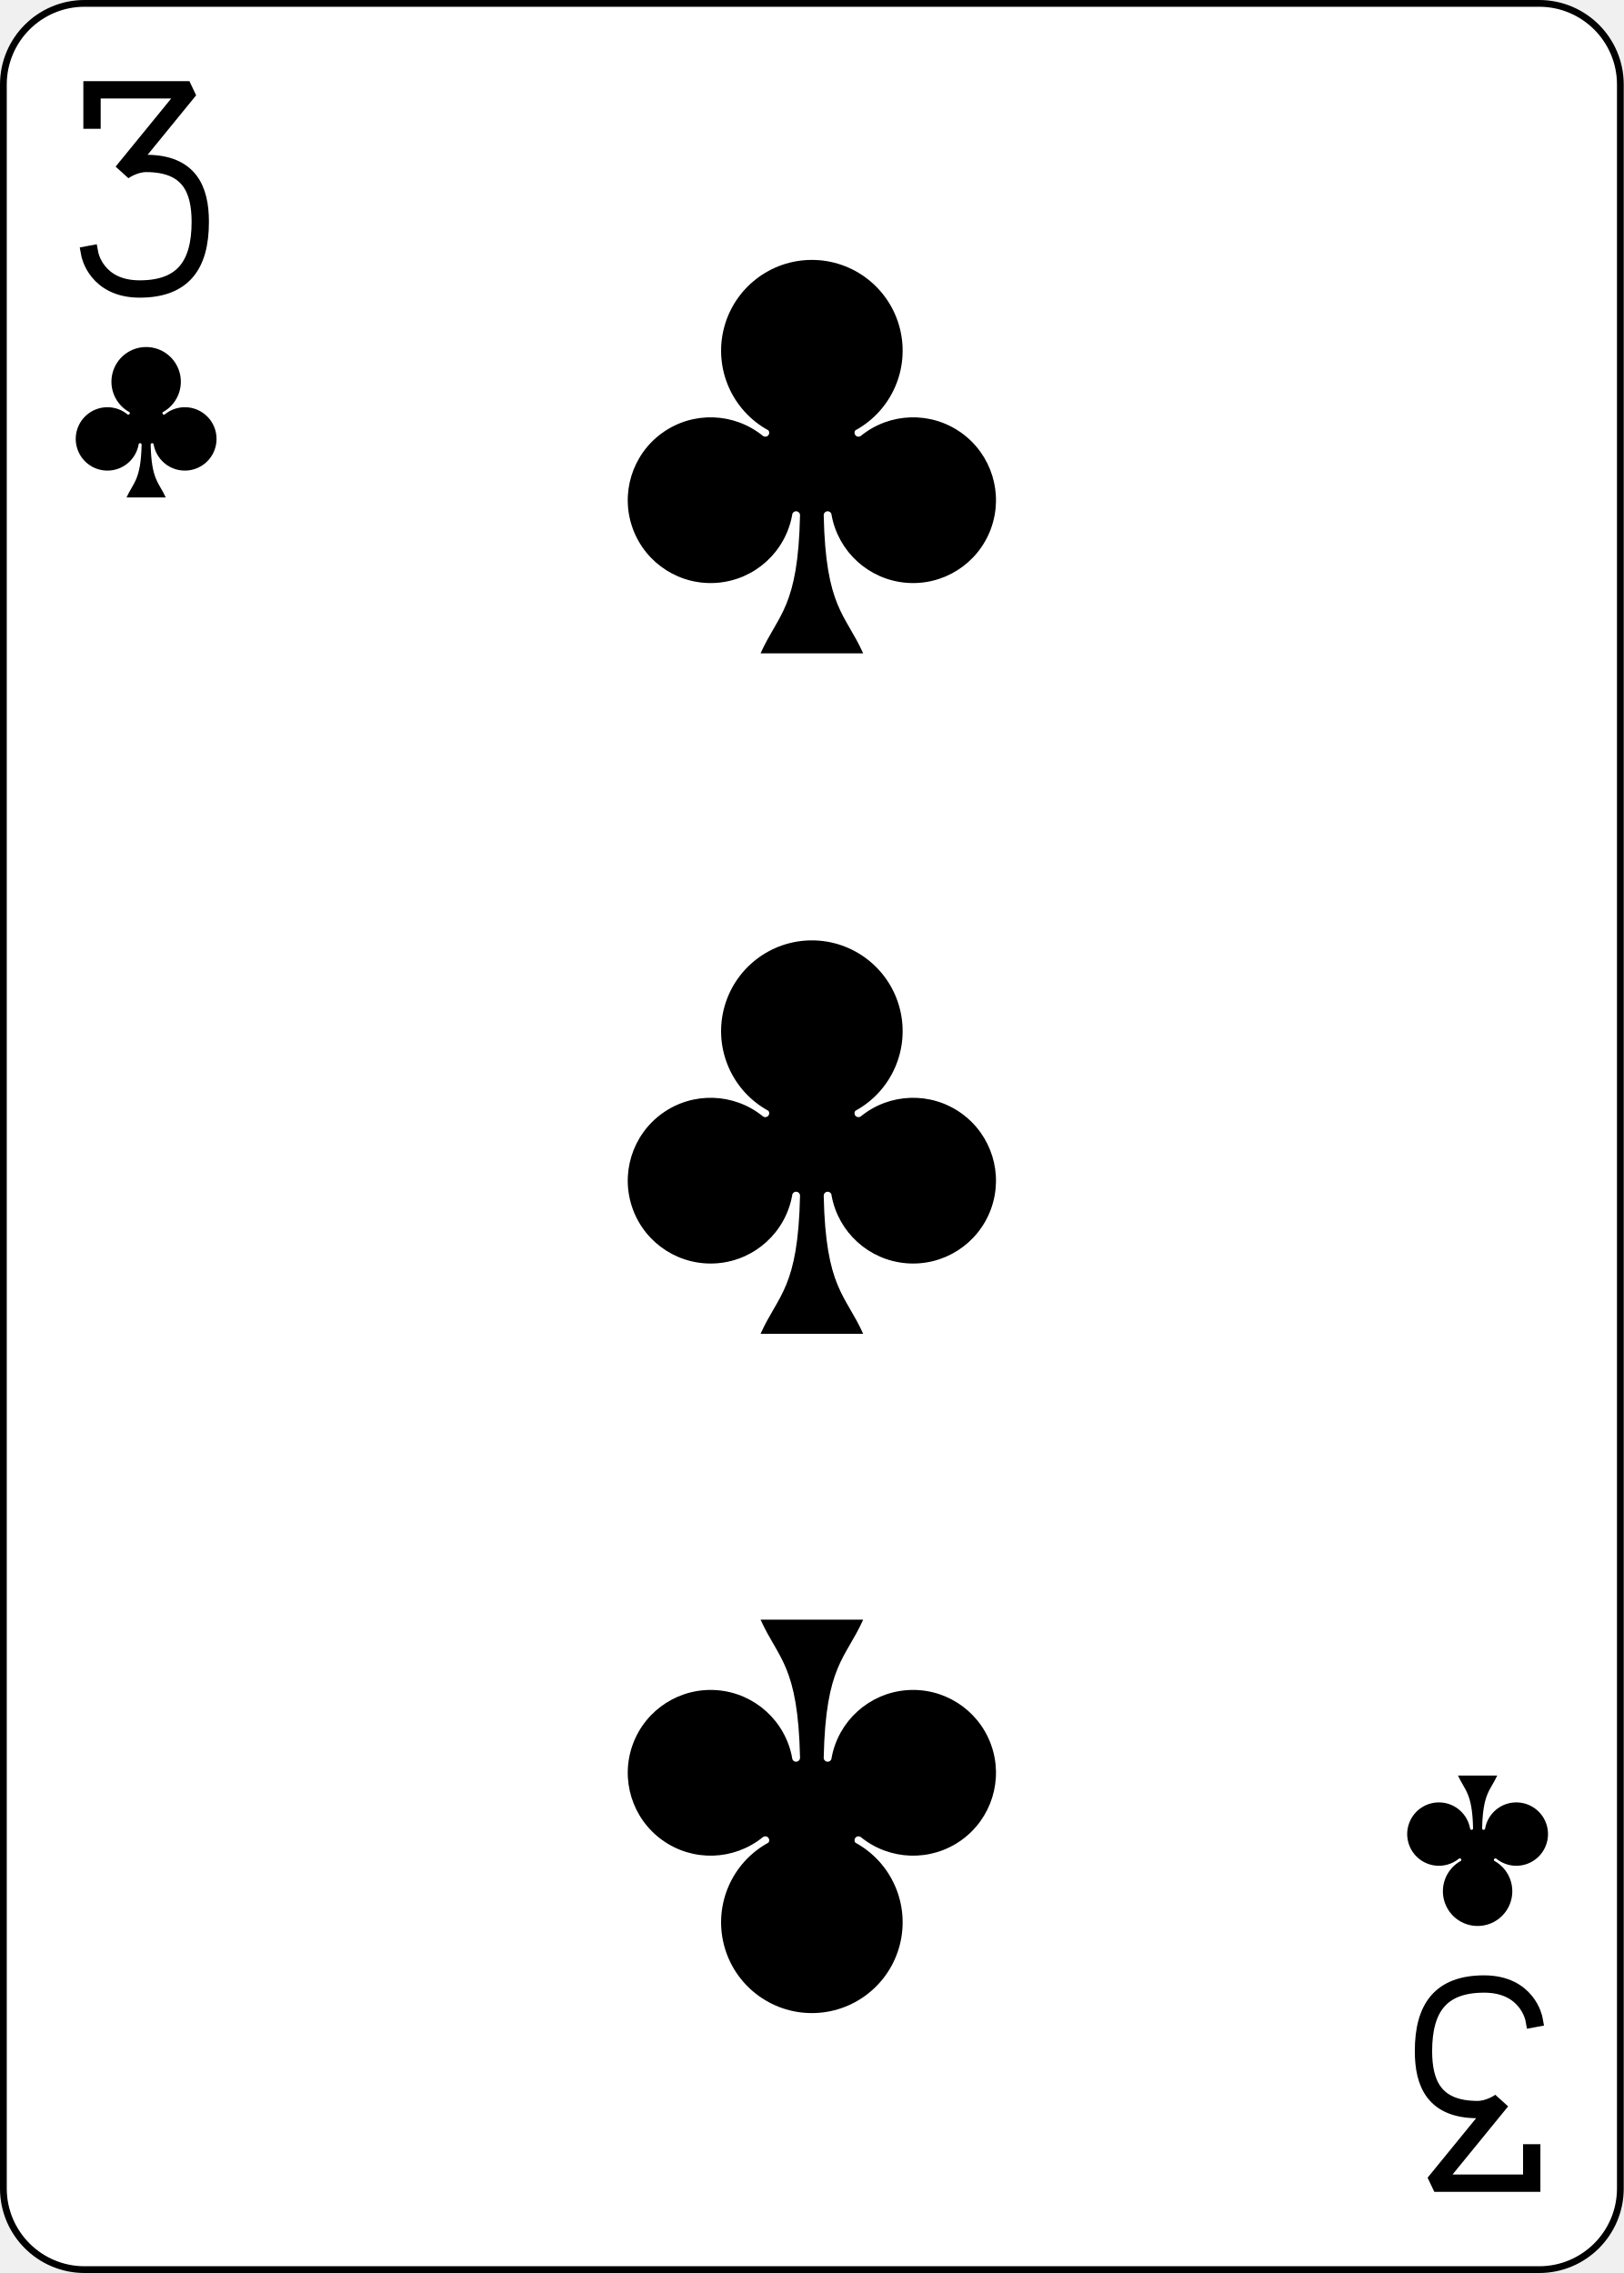
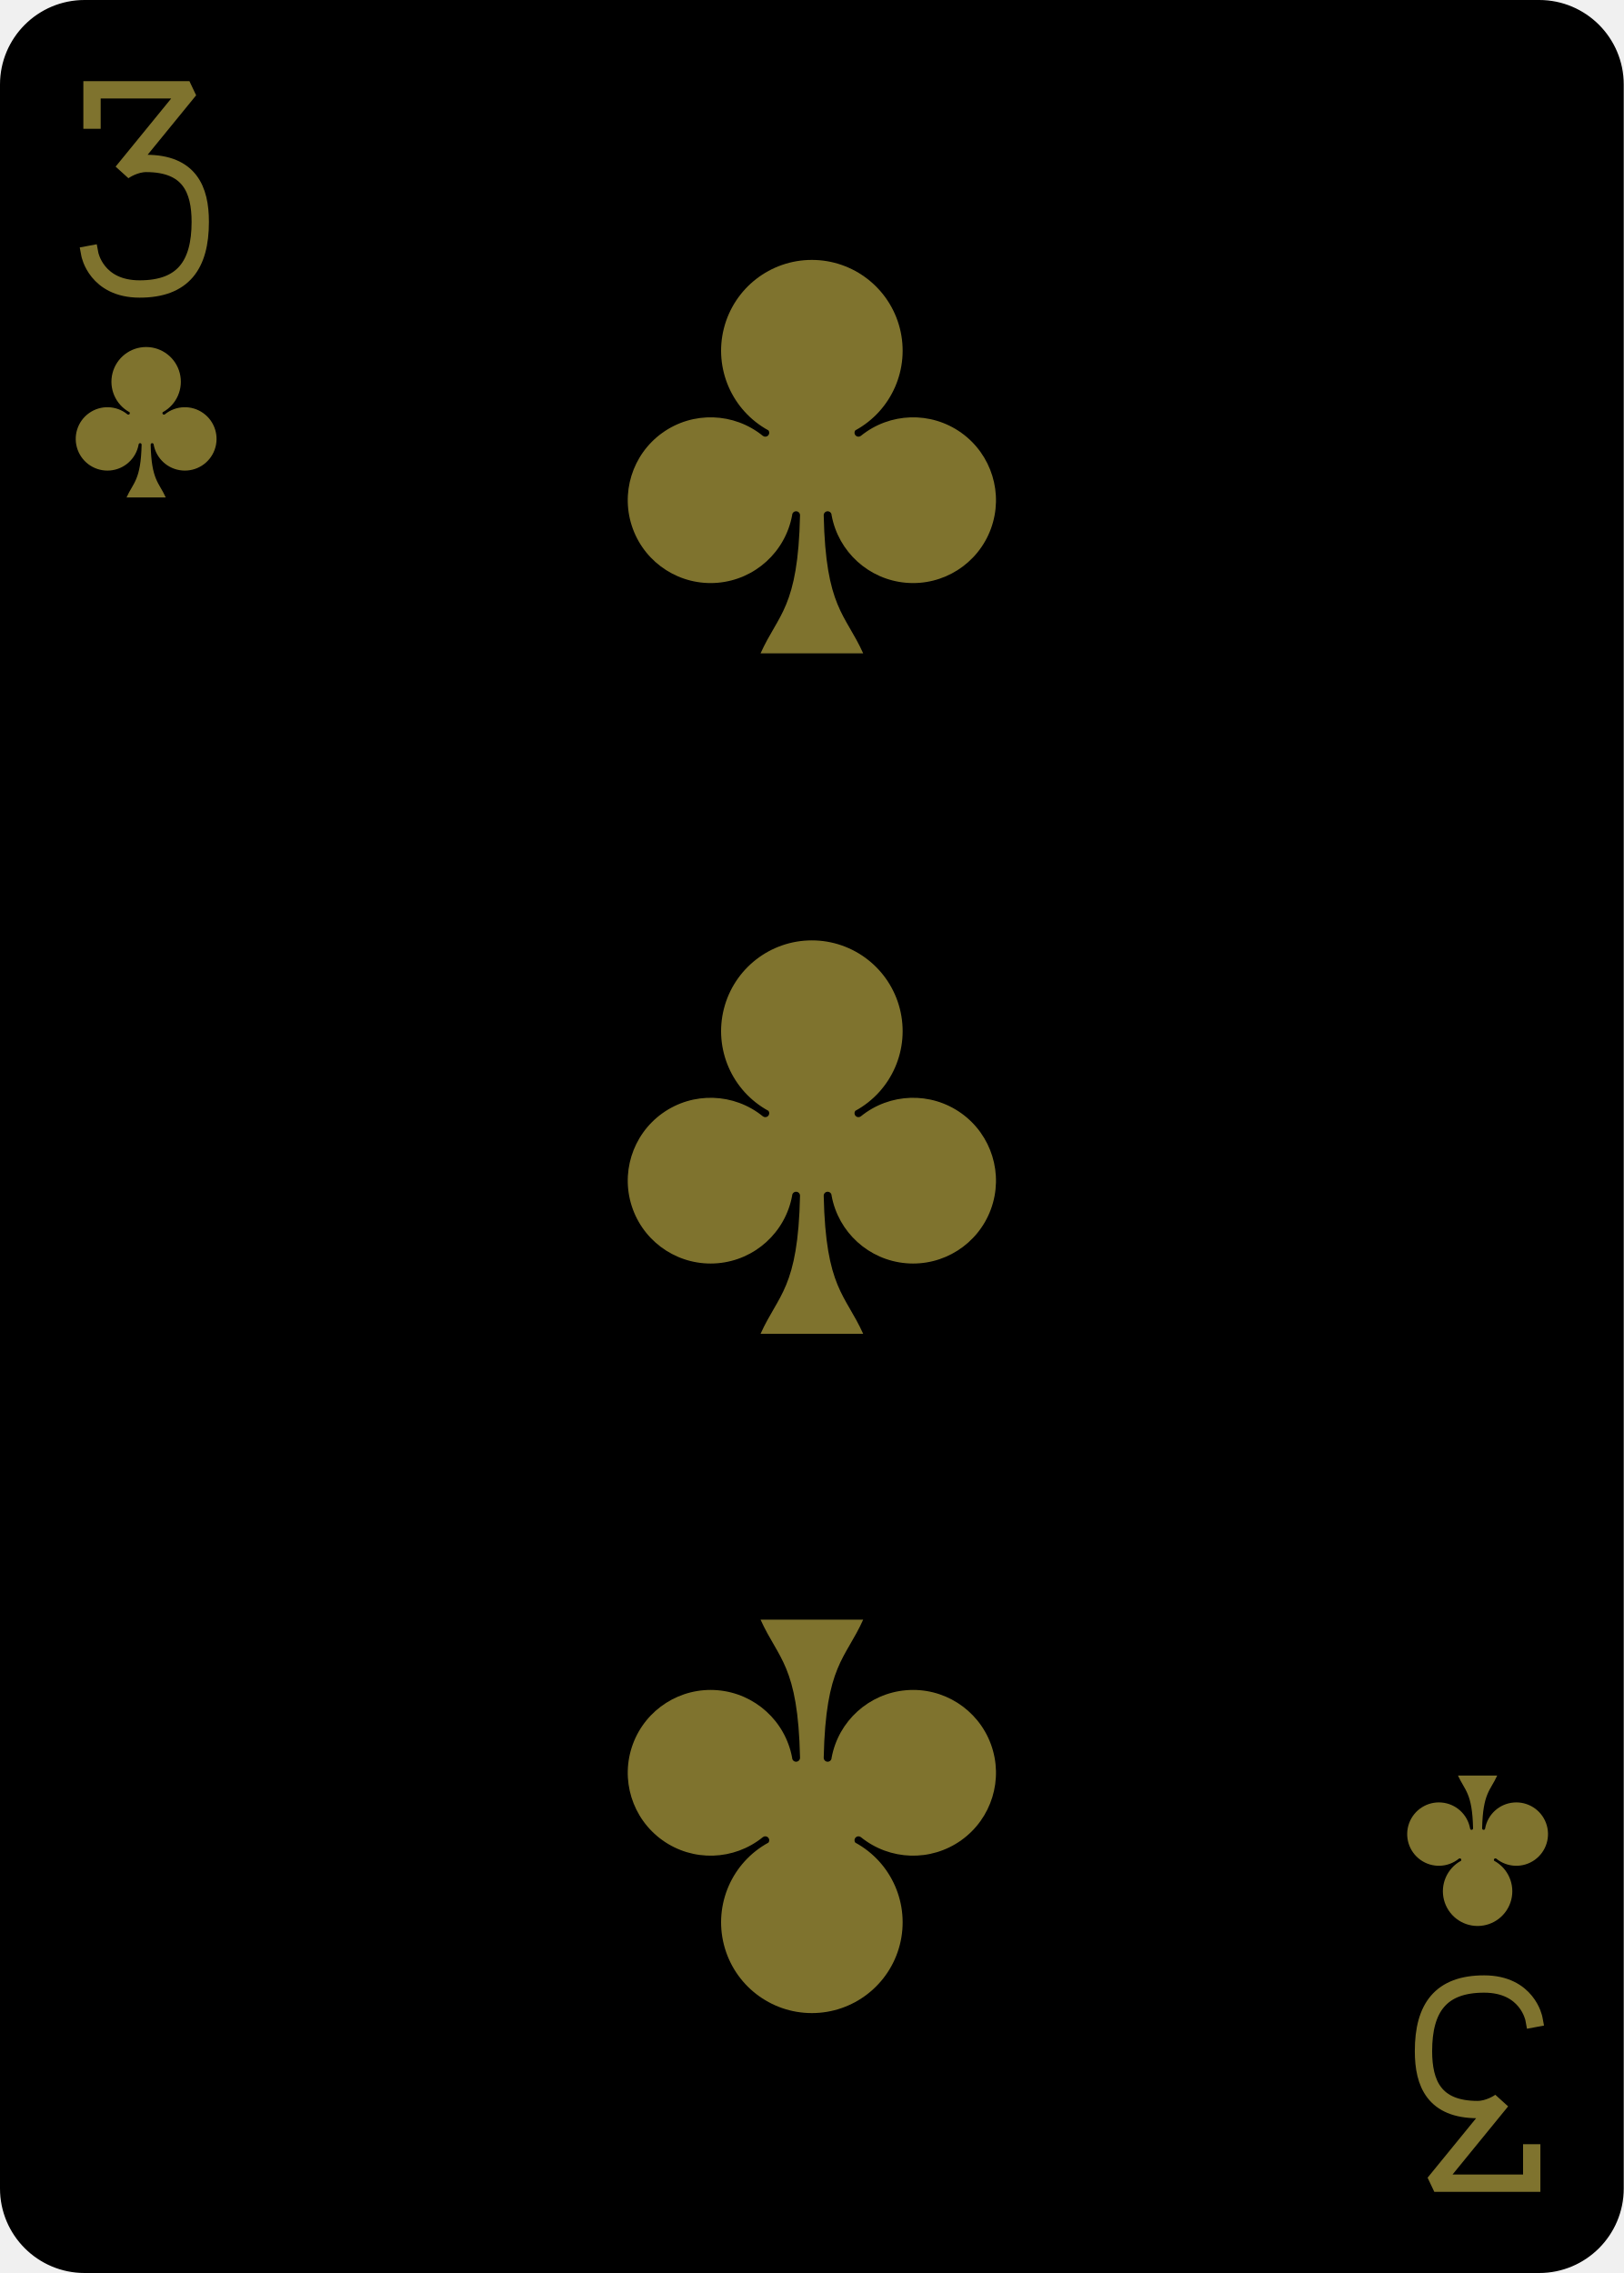
<svg xmlns="http://www.w3.org/2000/svg" xmlns:xlink="http://www.w3.org/1999/xlink" class="card" face="3C" height="3.5in" preserveAspectRatio="none" viewBox="-120 -168 240 336" width="2.5in">
  <symbol id="SC3" viewBox="-600 -600 1200 1200" preserveAspectRatio="xMinYMid">
-     <path d="M30 150C35 385 85 400 130 500L-130 500C-85 400 -35 385 -30 150A10 10 0 0 0 -50 150A210 210 0 1 1 -124 -51A10 10 0 0 0 -110 -65A230 230 0 1 1 110 -65A10 10 0 0 0 124 -51A210 210 0 1 1 50 150A10 10 0 0 0 30 150Z" fill="black" />
+     <path d="M30 150C35 385 85 400 130 500L-130 500C-85 400 -35 385 -30 150A10 10 0 0 0 -50 150A210 210 0 1 1 -124 -51A10 10 0 0 0 -110 -65A230 230 0 1 1 110 -65A10 10 0 0 0 124 -51A210 210 0 1 1 50 150A10 10 0 0 0 30 150Z" fill="#7f732e" />
  </symbol>
  <symbol id="VC3" viewBox="-500 -500 1000 1000" preserveAspectRatio="xMinYMid">
-     <path d="M-250 -320L-250 -460L200 -460L-110 -80C-100 -90 -50 -120 0 -120C200 -120 250 0 250 150C250 350 170 460 -30 460C-230 460 -260 300 -260 300" stroke="black" stroke-width="80" stroke-linecap="square" stroke-miterlimit="1.5" fill="none" />
+     <path d="M-250 -320L-250 -460L200 -460L-110 -80C-100 -90 -50 -120 0 -120C200 -120 250 0 250 150C250 350 170 460 -30 460C-230 460 -260 300 -260 300" stroke="#7f732e" stroke-width="80" stroke-linecap="square" stroke-miterlimit="1.5" fill="none" />
  </symbol>
-   <rect width="239" height="335" x="-119.5" y="-167.5" rx="12" ry="12" fill="white" stroke="black" />
+   <rect width="239" height="335" x="-119.5" y="-167.5" rx="12" ry="12" fill="#000000" stroke="black" />
  <use xlink:href="#VC3" height="32" x="-114.4" y="-156" />
  <use xlink:href="#SC3" height="26.769" x="-111.784" y="-119" />
  <use xlink:href="#SC3" height="70" x="-35" y="-135.588" />
  <use xlink:href="#SC3" height="70" x="-35" y="-35" />
  <g transform="rotate(180)">
    <use xlink:href="#VC3" height="32" x="-114.4" y="-156" />
    <use xlink:href="#SC3" height="26.769" x="-111.784" y="-119" />
    <use xlink:href="#SC3" height="70" x="-35" y="-135.588" />
  </g>
</svg>
